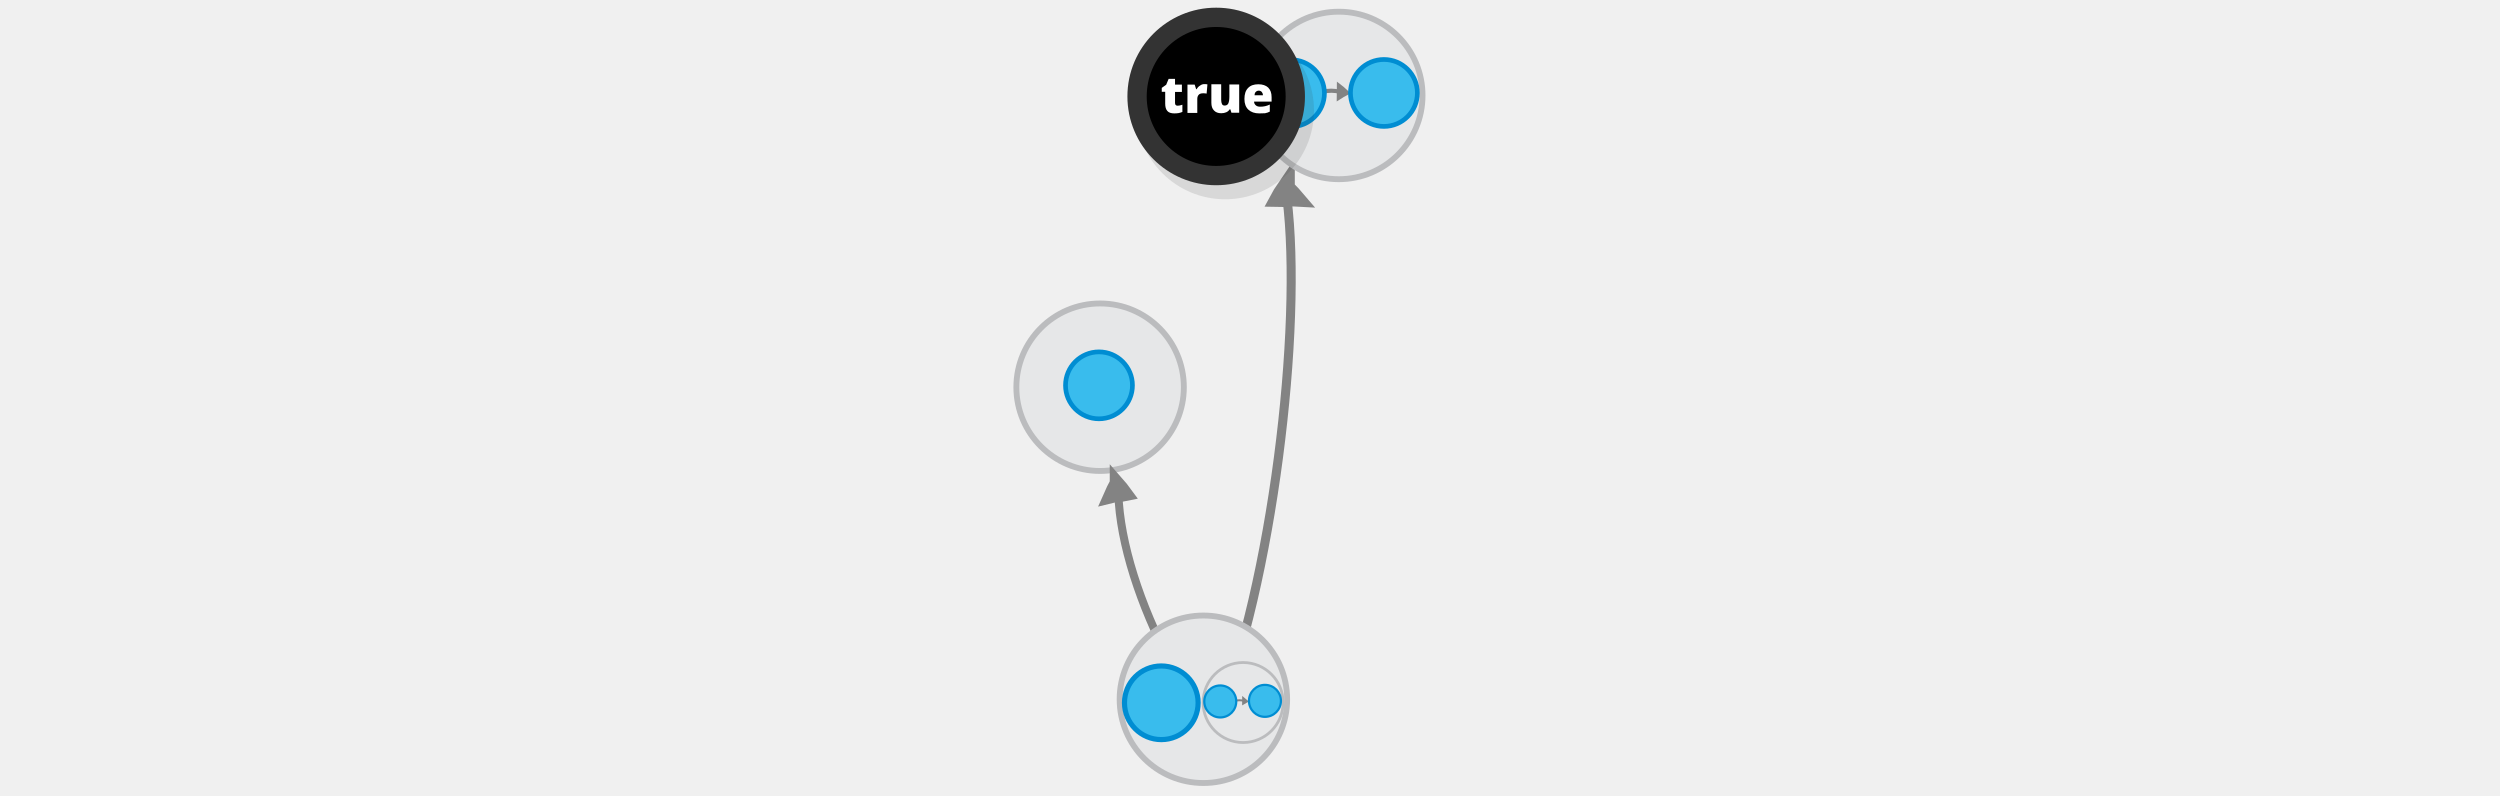
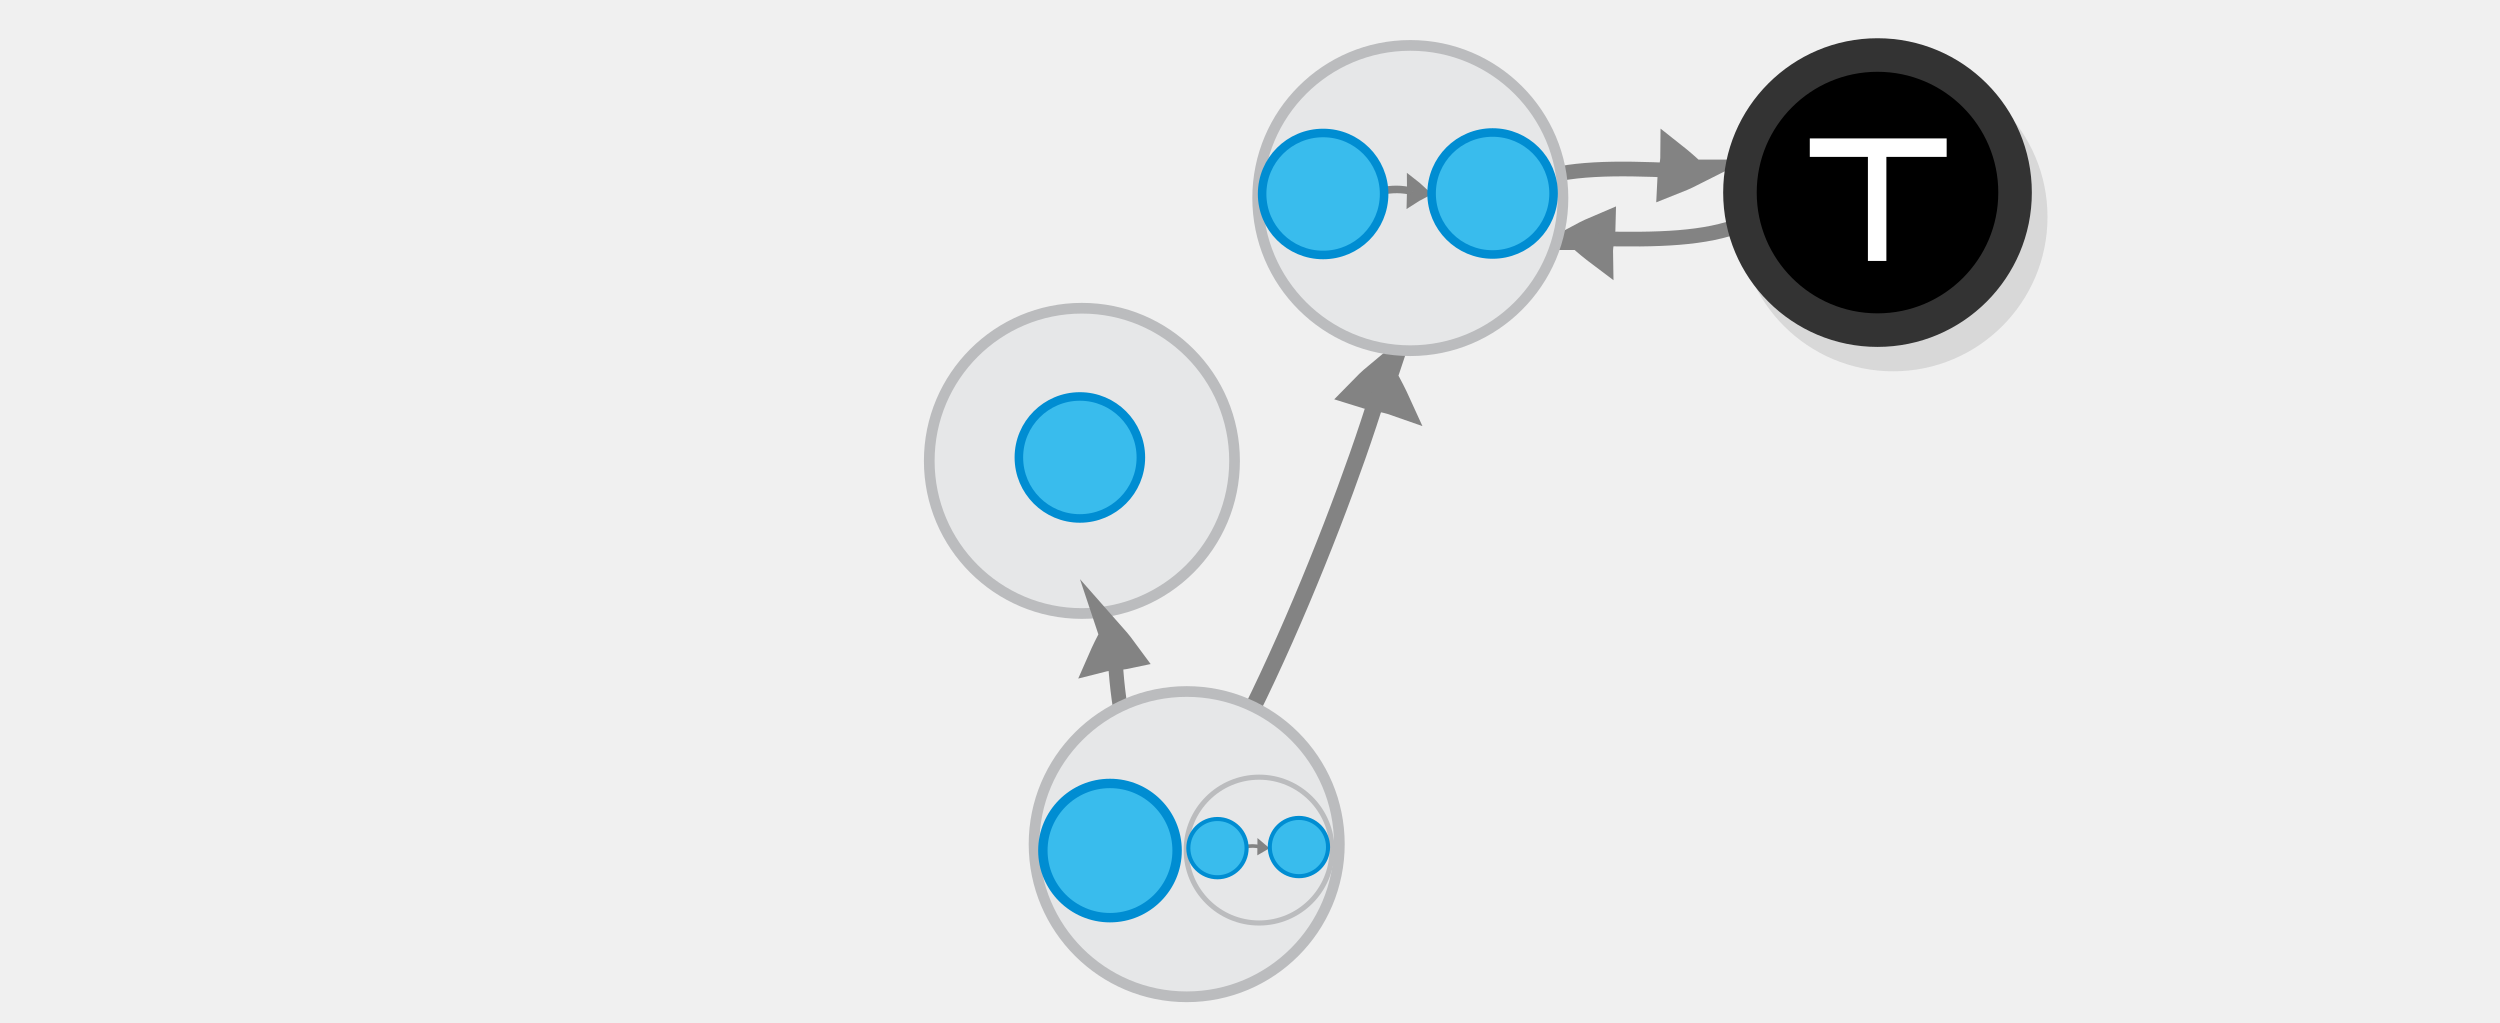
- <svg xmlns="http://www.w3.org/2000/svg" viewBox="0 0 595.3 189.5" version="1.1" id="svg15613">
+ <svg xmlns="http://www.w3.org/2000/svg" viewBox="0 0 595.3 243.5" version="1.1" id="svg15613" width="595.3" height="243.5">
  <defs id="defs15617" />
-   <g transform="matrix(0.2485456,-0.00840025,0.02928427,0.3463988,360.2941,-63.57272)" id="g1482-7-0-1-0-3-6" style="display:inline;fill:#dddddd;stroke:#838383;stroke-width:6.389;stroke-miterlimit:10" />
-   <g transform="matrix(0.2485456,-0.00840025,0.02928427,0.3463988,364.7151,-501.6132)" id="g1482-7-0-1-0-3-6-7" style="display:inline;fill:#dddddd;stroke:#838383;stroke-width:6.389;stroke-miterlimit:10" />
-   <g id="g2836-2-5-3-4" transform="matrix(0.05260994,-1.505823,-1.809921,-0.1049511,504.0718,468.2196)">
+   <g transform="matrix(0.4530459,-0.01531187,0.05337901,0.6314117,416.9957,-218.3831)" id="g1482-7-0-1-0-3-6" style="display:inline;fill:#dddddd;stroke:#838383;stroke-width:6.389;stroke-miterlimit:10" />
+   <g transform="matrix(0.4530459,-0.01531187,0.05337901,0.6314117,425.0543,-1016.838)" id="g1482-7-0-1-0-3-6-7" style="display:inline;fill:#dddddd;stroke:#838383;stroke-width:6.389;stroke-miterlimit:10" />
+   <g id="g2836-2-5-3-4" transform="matrix(0.8395941,-2.614993,-3.122382,-1.082316,465.7292,930.7217)">
    <path d="m 273.212,117.268 c -0.578,-0.537 -1.185,-1.051 -1.821,-1.541 0.005,0.903 -0.231,1.506 -0.264,2.481 1.097,-0.453 1.149,-0.454 2.086,-0.94 z" id="path1478-7-9-0-19-0-0-3-9-2-9" style="display:inline;fill:#dddddd;stroke:#838383;stroke-width:2.34;stroke-miterlimit:10" />
-     <path d="m 188.455,123.973 c 21.587,-6.654 62.675,-9.63 83.046,-6.883" id="path1480-1-3-1-5-7-6-7-2-0-2" style="display:inline;fill:none;stroke:#838383;stroke-width:1.19;stroke-miterlimit:10;stroke-dasharray:none;paint-order:markers fill stroke" />
+     <path d="m 224.712,123.11 c 5.662,-4.306 33.588,-6.167 46.79,-6.02" id="path1480-1-3-1-5-7-6-7-2-0-2" style="display:inline;fill:none;stroke:#838383;stroke-width:1.19;stroke-miterlimit:10;stroke-dasharray:none;paint-order:markers fill stroke" />
  </g>
-   <g id="g2840-8-6" transform="matrix(0.662478,0,0,0.662478,83.055,39.38851)">
+   <g id="g2840-8-6" transform="matrix(1.207557,0,0,1.207557,-68.47522,13.47345)">
    <circle cx="270.049" cy="79.723" r="30.101" id="circle15601-3-4-8" style="fill:#e6e7e8;stroke:#bbbcbe;stroke-width:2.11;stroke-miterlimit:10;stroke-opacity:1" />
    <circle cx="269.646" cy="79.049" r="12.028" id="circle15605-5-5-8" style="fill:#39bced;stroke:#008dd2;stroke-width:1.686;stroke-miterlimit:10" />
  </g>
-   <g id="g2836-2-5-2-6-2-1-8-0" transform="matrix(-0.3513822,-1.407634,1.407634,-0.3513822,196.8827,540.8193)">
+   <g id="g2836-2-5-2-6-2-1-8-0" transform="matrix(-0.6404953,-2.565818,2.565818,-0.6404953,139.0085,927.4755)">
    <path d="m 273.212,117.268 c -0.578,-0.537 -1.185,-1.051 -1.821,-1.541 0.005,0.903 -0.231,1.506 -0.264,2.481 1.097,-0.453 1.149,-0.454 2.086,-0.94 z" id="path1478-7-9-0-19-0-0-3-9-8-1-5-7-8-9" style="display:inline;fill:#dddddd;stroke:#838383;stroke-width:2.34;stroke-miterlimit:10" />
    <path d="m 242.709,118.619 c 10.033,-2.443 20.747,-3.275 28.792,-1.529" id="path1480-1-3-1-5-7-6-7-2-9-5-4-2-5-6" style="display:inline;fill:none;stroke:#838383;stroke-width:1.324;stroke-miterlimit:10;stroke-dasharray:none;paint-order:markers fill stroke" />
  </g>
-   <g id="g2852-5-9" transform="matrix(0.662478,0,0,0.662478,66.03297,40.19418)">
+   <g id="g2836-2-5-2-6-2-1-8-0-9" transform="matrix(2.644376,0.03046481,-0.03046481,2.644376,-315.6713,-277.3208)">
+     <path d="m 273.212,117.268 c -0.578,-0.537 -1.185,-1.051 -1.821,-1.541 0.005,0.903 -0.231,1.506 -0.264,2.481 1.097,-0.453 1.149,-0.454 2.086,-0.94 z" id="path1478-7-9-0-19-0-0-3-9-8-1-5-7-8-9-2" style="display:inline;fill:#dddddd;stroke:#838383;stroke-width:2.34;stroke-miterlimit:10" />
+     <path d="m 258.511,118.259 c 3.297,-1.326 7.782,-1.347 12.99,-1.169" id="path1480-1-3-1-5-7-6-7-2-9-5-4-2-5-6-0" style="display:inline;fill:none;stroke:#838383;stroke-width:1.324;stroke-miterlimit:10;stroke-dasharray:none;paint-order:markers fill stroke" />
+   </g>
+   <g id="g2836-2-5-2-6-2-1-8-0-9-6" transform="matrix(-2.644343,0.03320296,-0.03320296,-2.644343,1102.488,357.4589)">
+     <path d="m 273.212,117.268 c -0.578,-0.537 -1.185,-1.051 -1.821,-1.541 0.005,0.903 -0.231,1.506 -0.264,2.481 1.097,-0.453 1.149,-0.454 2.086,-0.94 z" id="path1478-7-9-0-19-0-0-3-9-8-1-5-7-8-9-2-8" style="display:inline;fill:#dddddd;stroke:#838383;stroke-width:2.34;stroke-miterlimit:10" />
+     <path d="m 258.511,118.259 c 3.297,-1.326 7.782,-1.347 12.99,-1.169" id="path1480-1-3-1-5-7-6-7-2-9-5-4-2-5-6-0-9" style="display:inline;fill:none;stroke:#838383;stroke-width:1.324;stroke-miterlimit:10;stroke-dasharray:none;paint-order:markers fill stroke" />
+   </g>
+   <g id="g2852-5-9" transform="matrix(1.207557,0,0,1.207557,-119.3799,-29.23803)">
    <circle cx="332.868" cy="190.672" r="30.101" id="circle15601-6-4-2" style="fill:#e6e7e8;stroke:#bbbcbe;stroke-width:2.11;stroke-miterlimit:10;stroke-opacity:1" />
    <circle cx="347.982" cy="190.689" r="12.028" id="circle15603-2-7-6" style="fill:#f58235;stroke:#e76524;stroke-width:1.686;stroke-miterlimit:10" />
    <circle cx="317.74" cy="191.936" r="13.235" id="circle15605-7-6-6" style="fill:#39bced;stroke:#008dd2;stroke-width:1.855;stroke-miterlimit:10" />
    <g transform="matrix(0.3183694,0,0,0.3183694,244.3079,162.8588)" id="g2762-2-5-4">
      <circle style="fill:#e6e7e8;stroke:#bbbcbe;stroke-width:3.165;stroke-miterlimit:10;stroke-opacity:1" id="circle15601-61-6-9" r="45.16" cy="91.037" cx="323.018" />
      <g transform="matrix(0.1844319,-0.00623336,0.02173024,0.2570434,263.0275,33.20143)" id="g1482-7-0-1-0-3-7-3-0" style="display:inline;fill:#dddddd;stroke:#838383;stroke-width:6.389;stroke-miterlimit:10">
        <path d="m 315.1,101.79 c 10.682,-4.135 21.77,-7.738 33.127,-11.074 -8.518,-8.139 -17.577,-16.01 -27.178,-23.616 -2.04,12.119 -3.103,21.663 -5.949,34.69 z" transform="matrix(0.4768,-0.02932,0.03214,0.42867,147.58,197.367)" id="path1478-7-9-0-19-0-9-7-4" style="stroke-width:35.526" />
        <path d="M 256.008,84.703 C 283.392,81.263 297.41,82.245 317.498,86.173" transform="matrix(0.89574,0,0,0.81736,18.384,154.236)" id="path1480-1-3-1-5-7-2-4-8" style="stroke-width:10.649;paint-order:markers fill stroke" />
      </g>
      <circle style="fill:#39bced;stroke:#008dd2;stroke-width:2.53;stroke-miterlimit:10" id="circle15605-0-5-7" r="18.046" cy="89.832" cx="297.221" />
      <circle style="fill:#39bced;stroke:#008dd2;stroke-width:2.53;stroke-miterlimit:10" id="circle15605-0-5-7-6" r="18.046" cy="89.16" cx="347.675" />
    </g>
  </g>
-   <g id="g2762-1-3" transform="matrix(0.4415715,0,0,0.4415715,176.1565,-17.47005)">
+   <g id="g2762-1-3" transform="matrix(0.8048912,0,0,0.8048912,75.82996,-26.11502)">
    <circle cx="323.018" cy="91.037" r="45.16" id="circle15601-2-8" style="fill:#e6e7e8;stroke:#bbbcbe;stroke-width:3.165;stroke-miterlimit:10;stroke-opacity:1" />
    <g style="display:inline;fill:#dddddd;stroke:#838383;stroke-width:6.389;stroke-miterlimit:10" id="g1482-7-0-1-0-3-3-6" transform="matrix(0.1844319,-0.00623336,0.02173024,0.2570434,263.0275,33.20143)">
      <path style="stroke-width:35.526" id="path1478-7-9-0-19-0-1-1" transform="matrix(0.4768,-0.02932,0.03214,0.42867,147.58,197.367)" d="m 315.1,101.79 c 10.682,-4.135 21.77,-7.738 33.127,-11.074 -8.518,-8.139 -17.577,-16.01 -27.178,-23.616 -2.04,12.119 -3.103,21.663 -5.949,34.69 z" />
      <path style="stroke-width:10.649;paint-order:markers fill stroke" id="path1480-1-3-1-5-7-9-1" transform="matrix(0.89574,0,0,0.81736,18.384,154.236)" d="M 256.008,84.703 C 283.392,81.263 297.41,82.245 317.498,86.173" />
    </g>
    <circle cx="297.221" cy="89.832" r="18.046" id="circle15605-4-5" style="fill:#39bced;stroke:#008dd2;stroke-width:2.53;stroke-miterlimit:10" />
    <circle cx="347.359" cy="89.689" r="18.046" id="circle15605-4-5-3" style="fill:#39bced;stroke:#008dd2;stroke-width:2.53;stroke-miterlimit:10" />
  </g>
-   <g id="g4977" transform="matrix(0.7659339,0,0,0.7659339,-399.2075,550.3737)">
-     <g style="fill:#000000;stroke:#333333" transform="matrix(1,0,0,-1,748.9775,-597.532)" id="g5757-5-2">
-       <circle r="24.6" style="opacity:0.13;fill:#000000;stroke:#333333;stroke-width:6;stroke-miterlimit:10" id="circle3371-3-2" cy="86.684" cx="153.124" />
-       <circle r="24.6" style="fill:#000000;stroke:#333333;stroke-width:6;stroke-miterlimit:10" id="circle3385-1-1" cy="91.046" cx="150.324" />
+   <g id="g4977-5" transform="matrix(1.331551,0,0,1.331551,-750.3943,962.7322)">
+     <g style="fill:#000000;stroke:#333333" transform="matrix(1,0,0,-1,748.9775,-597.532)" id="g5757-5-2-6">
+       <circle r="24.6" style="opacity:0.13;fill:#000000;stroke:#333333;stroke-width:6;stroke-miterlimit:10" id="circle3371-3-2-1" cy="86.684" cx="153.124" />
+       <circle r="24.6" style="fill:#000000;stroke:#333333;stroke-width:6;stroke-miterlimit:10" id="circle3385-1-1-1" cy="91.046" cx="150.324" />
    </g>
-     <g id="g14081-7" style="fill:#ffffff;fill-opacity:1" transform="matrix(0.5089058,0,0,0.5089058,761.7206,-784.1741)">
-       <path style="fill:#ffffff;fill-opacity:1" id="path14079-92" d="m 246.8,193.5 c 0.8,0 1.8,-0.2 2.9,-0.6 v 4.4 c -0.8,0.3 -1.6,0.6 -2.3,0.7 -0.7,0.1 -1.6,0.2 -2.6,0.2 -2,0 -3.5,-0.5 -4.3,-1.5 -0.9,-1 -1.3,-2.5 -1.3,-4.5 V 185 h -2.1 v -2.4 l 2.7,-1.9 1.5,-3.6 h 3.9 v 3.5 h 4.2 v 4.5 h -4.2 v 6.7 c 0,1.1 0.5,1.7 1.6,1.7 z m 16.4,-13.2 c 0.5,0 1,0 1.5,0.1 l 0.3,0.1 -0.5,5.6 c -0.5,-0.1 -1.2,-0.2 -2,-0.2 -1.3,0 -2.3,0.3 -2.8,0.9 -0.6,0.6 -0.9,1.5 -0.9,2.6 v 8.5 h -6 v -17.3 h 4.4 l 0.9,2.8 h 0.3 c 0.5,-0.9 1.2,-1.7 2.1,-2.2 0.9,-0.7 1.8,-0.9 2.7,-0.9 z m 16.5,17.6 -0.7,-2.2 h -0.4 c -0.5,0.8 -1.2,1.4 -2.1,1.8 -0.9,0.4 -1.9,0.6 -3.1,0.6 -1.9,0 -3.4,-0.6 -4.4,-1.7 -1.1,-1.1 -1.6,-2.7 -1.6,-4.7 v -11.3 h 6 v 9.5 c 0,1.1 0.2,2 0.5,2.6 0.3,0.6 0.8,0.9 1.6,0.9 1,0 1.8,-0.4 2.2,-1.2 0.4,-0.8 0.7,-2.2 0.7,-4.1 v -7.6 h 6 v 17.3 h -4.7 z m 17,0.3 c -2.9,0 -5.1,-0.8 -6.7,-2.3 -1.6,-1.5 -2.4,-3.7 -2.4,-6.5 0,-2.9 0.7,-5.2 2.2,-6.7 1.5,-1.6 3.6,-2.3 6.3,-2.3 2.6,0 4.6,0.7 6,2 1.4,1.4 2.1,3.3 2.1,5.9 v 2.7 h -10.7 c 0,1 0.4,1.7 1.1,2.3 0.7,0.6 1.6,0.8 2.7,0.8 1,0 2,-0.1 2.9,-0.3 0.9,-0.2 1.8,-0.5 2.9,-1 v 4.3 c -0.9,0.5 -1.9,0.8 -2.9,1 -0.9,0 -2.1,0.1 -3.5,0.1 z m -0.3,-13.9 c -0.7,0 -1.3,0.2 -1.8,0.7 -0.5,0.4 -0.8,1.1 -0.8,2.1 h 5.1 c 0,-0.8 -0.3,-1.5 -0.7,-2 -0.5,-0.5 -1.1,-0.8 -1.8,-0.8 z" />
+     <g id="g3" style="stroke-width:3.7;stroke-dasharray:none" transform="matrix(0.8925661,0,0,0.8925661,577.1445,-642.1109)">
+       <path style="fill:#ffffff;stroke:#ffffff;stroke-width:3.7;stroke-linecap:butt;stroke-linejoin:miter;stroke-dasharray:none;stroke-opacity:1" d="m 360.861,-61.06 v 22.696" id="path2" />
+       <path style="fill:#ffffff;stroke:#ffffff;stroke-width:3.7;stroke-linecap:butt;stroke-linejoin:miter;stroke-dasharray:none;stroke-opacity:1" d="m 347.367,-61.06 h 27.422" id="path3" />
    </g>
  </g>
</svg>
